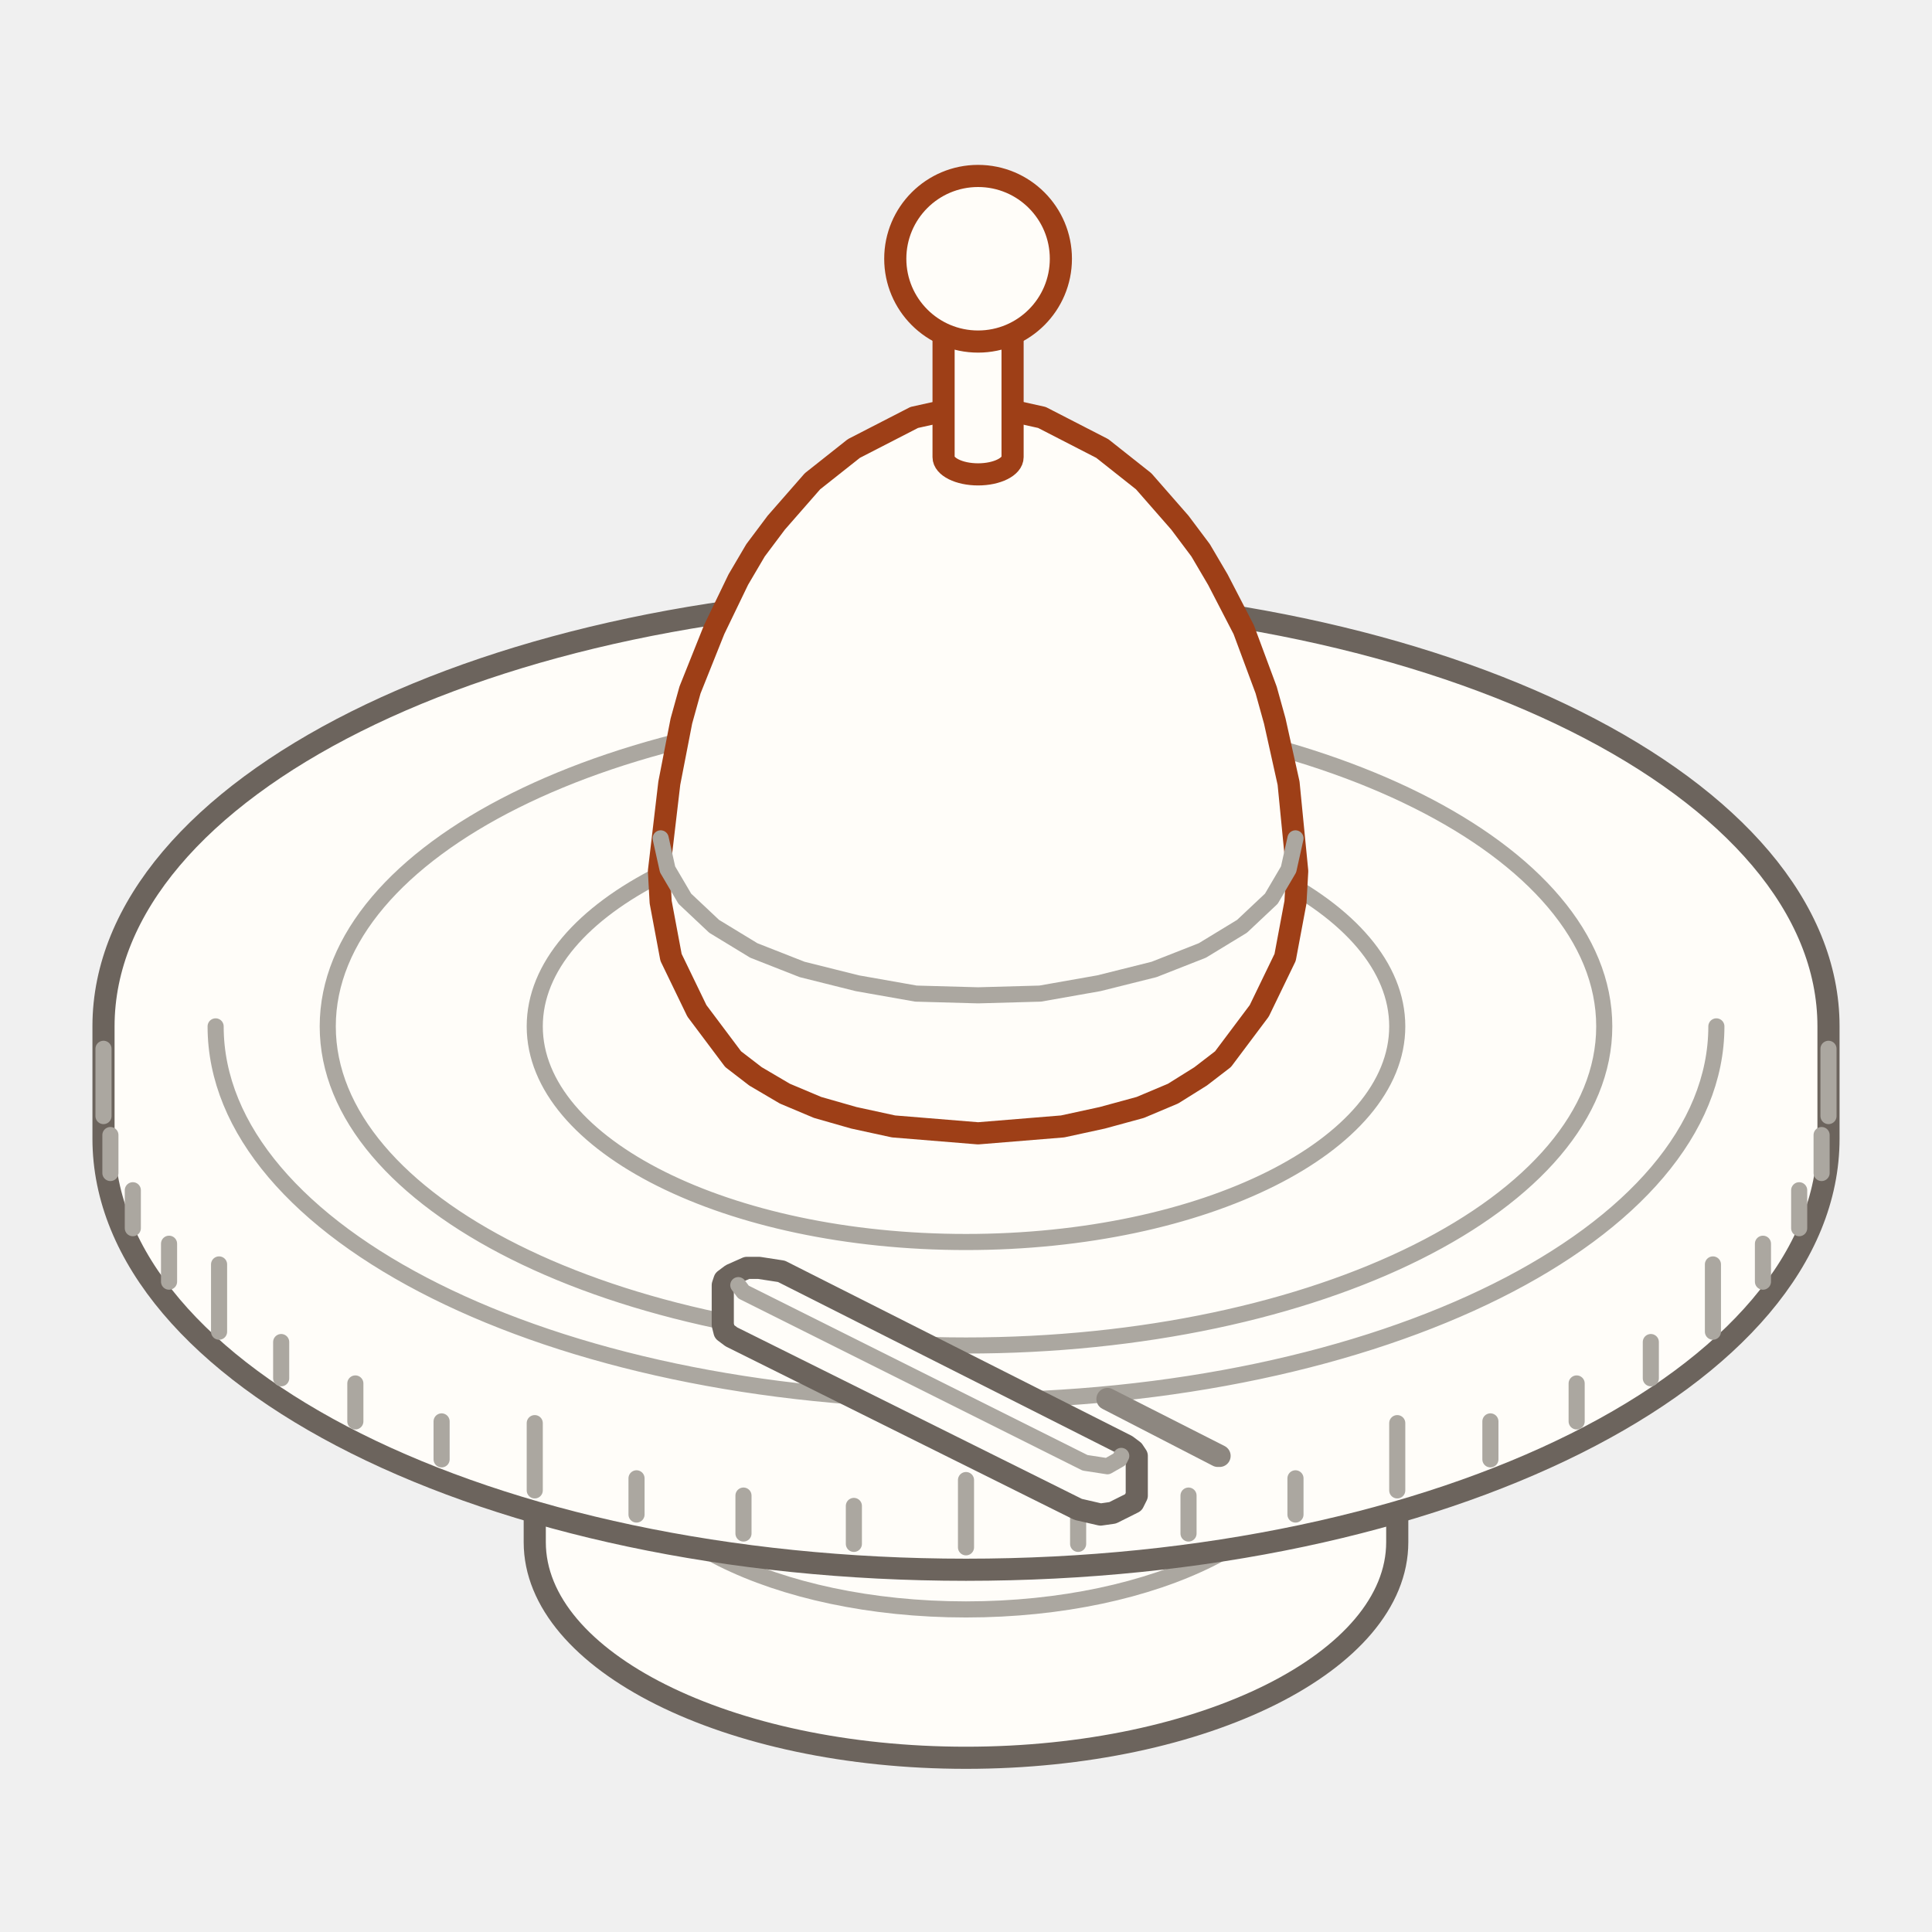
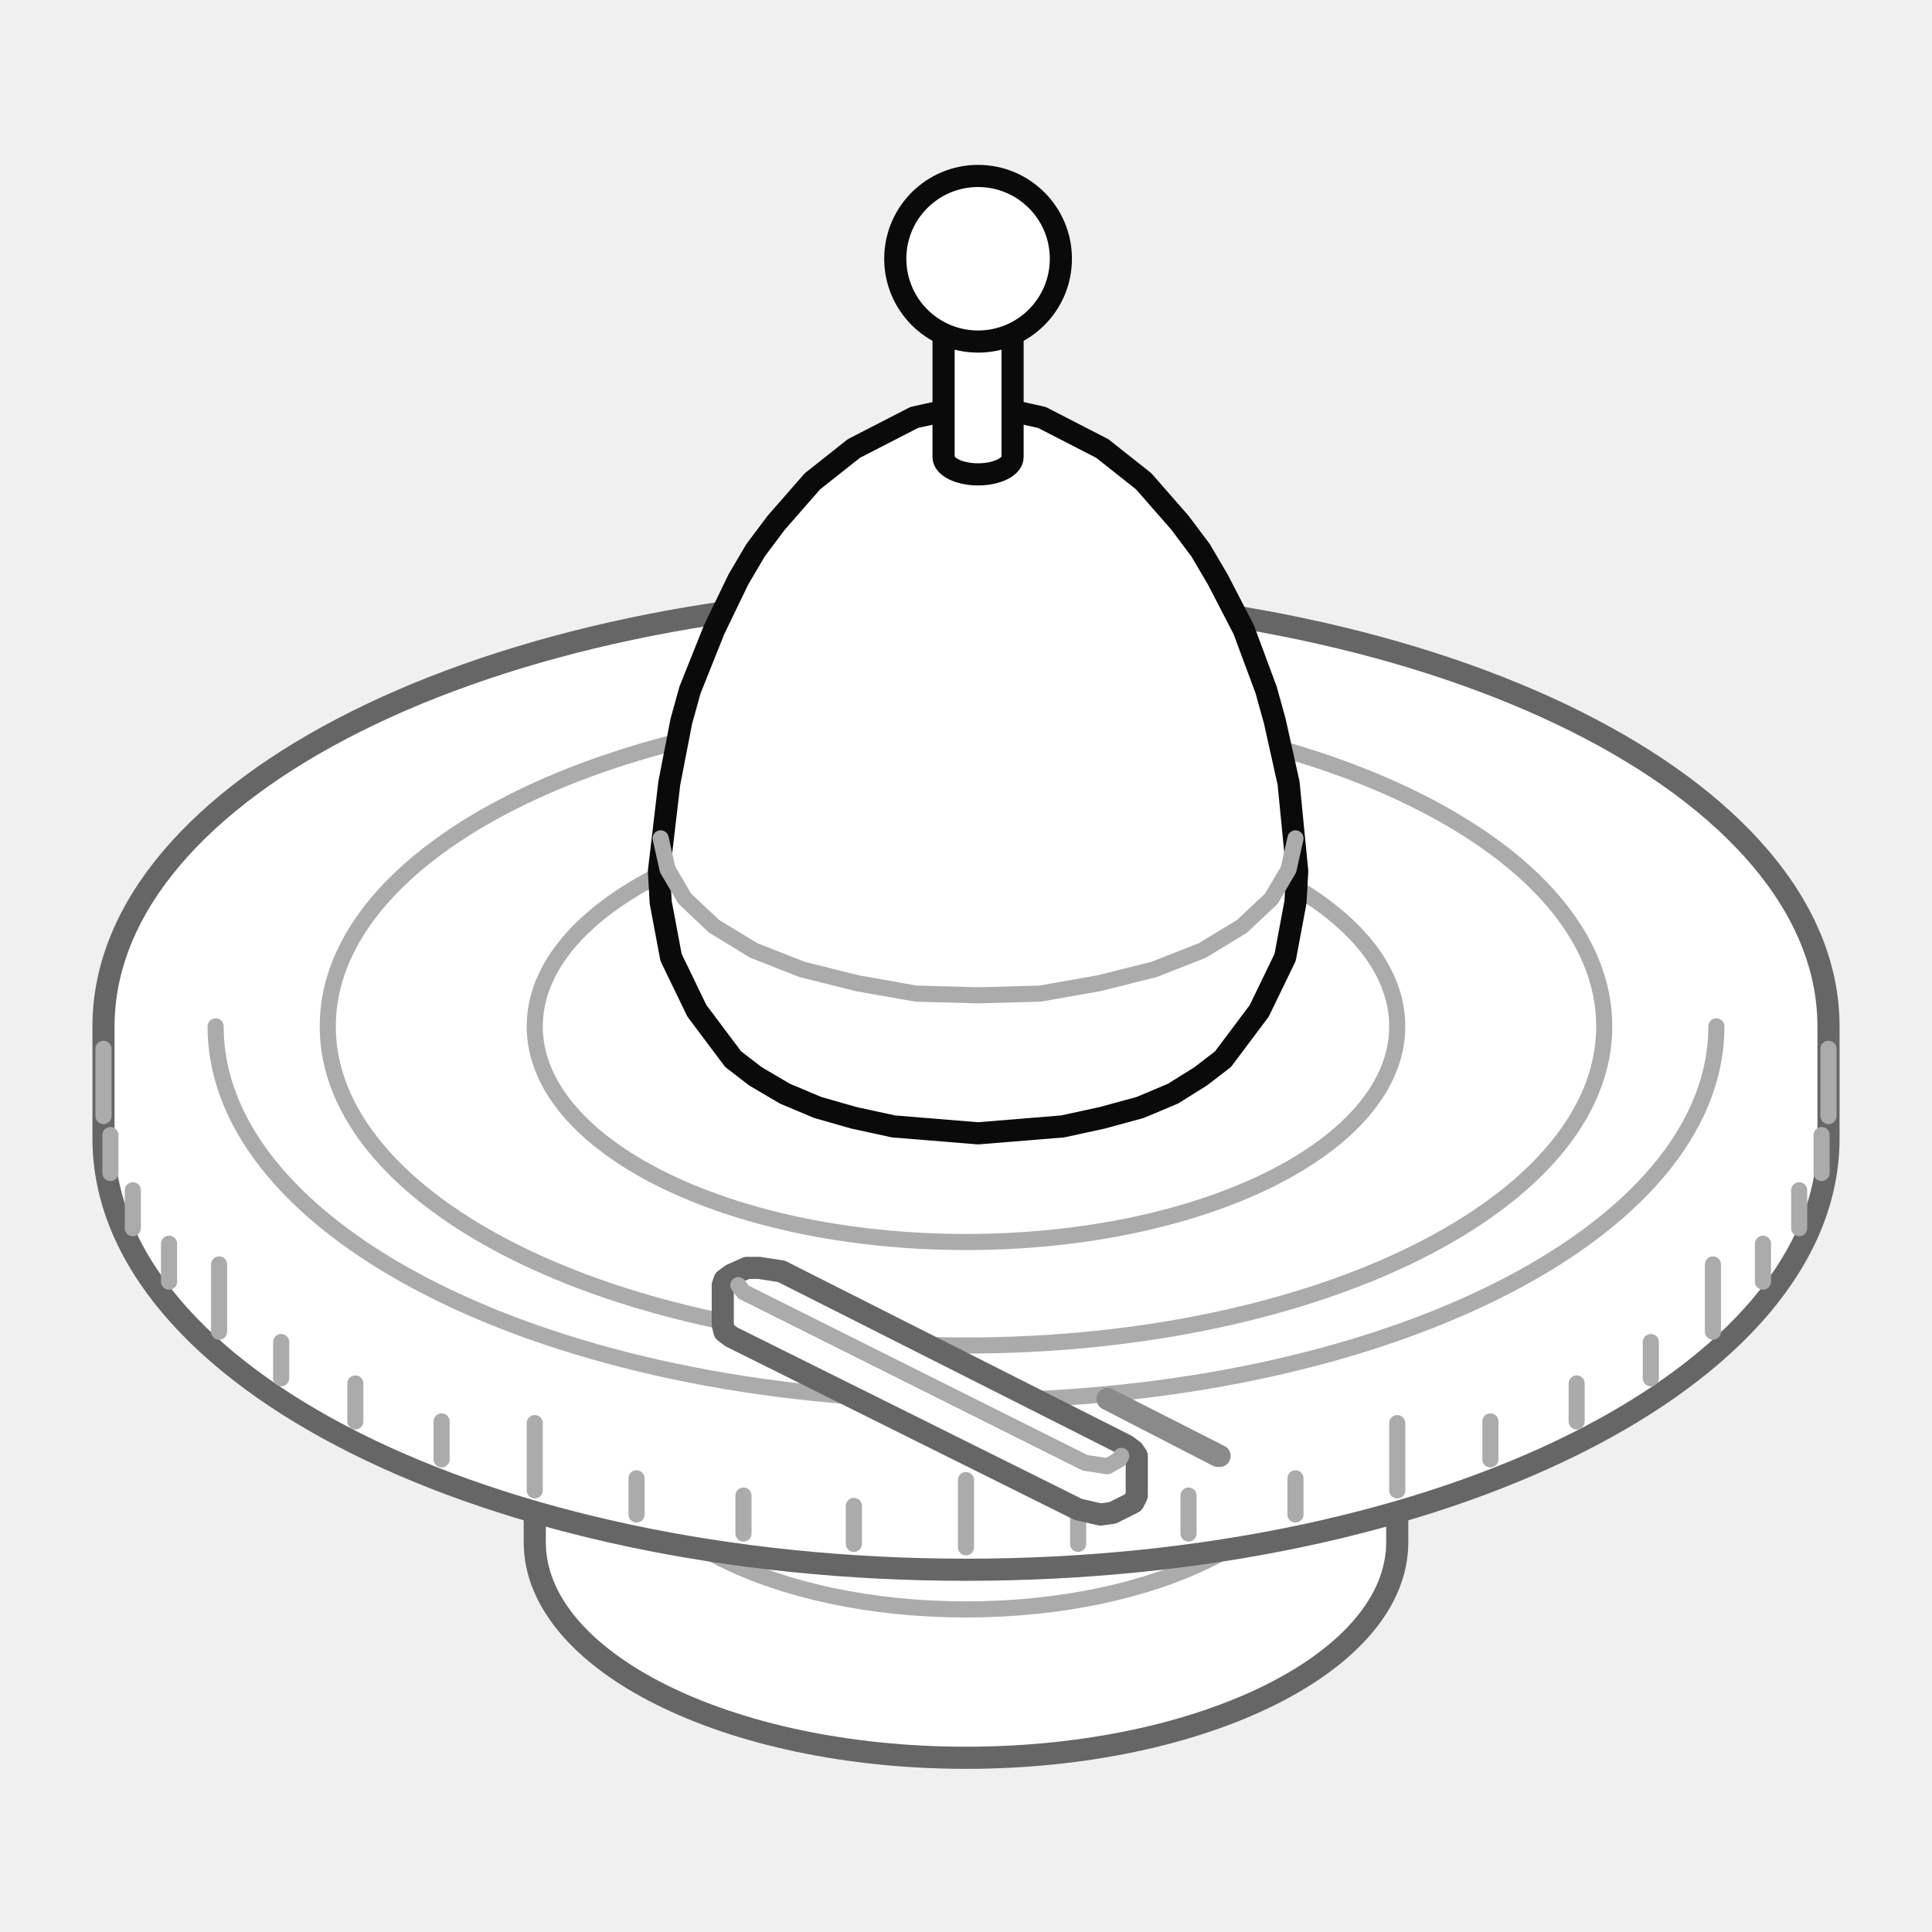
- <svg xmlns="http://www.w3.org/2000/svg" viewBox="-5.6 -8.94 11.2 11.2" width="96" height="96" class="u-icon u-icon--full" fill="#fffdf9" stroke="#6c645d" stroke-width="1.1" stroke-linecap="round" stroke-linejoin="round" data-icon="research" aria-hidden="true" focusable="false">
+ <svg xmlns="http://www.w3.org/2000/svg" viewBox="-5.6 -8.94 11.2 11.2" width="96" height="96" class="u-icon u-icon--full" fill="#ffffff" stroke="#666666" stroke-width="1.1" stroke-linecap="round" stroke-linejoin="round" data-icon="research" aria-hidden="true" focusable="false">
  <path d="M-2.5-.61A2.5 1.25 0 0 1 2.5-.61L2.5 0A2.5 1.25 0 0 1 -2.5 0z" vector-effect="non-scaling-stroke" />
-   <path class="ui-s-l" stroke="#aba7a0" stroke-width="0.8" fill="none" d="M-2-.61A2 1 0 0 0 2-.61" vector-effect="non-scaling-stroke" />
+   <path class="ui-s-l" stroke="#ababab" stroke-width="0.8" fill="none" d="M-2-.61A2 1 0 0 0 2-.61" vector-effect="non-scaling-stroke" />
  <path d="M-.6-2.34A.6.3 0 0 1 .6-2.34L.6-.61A.6.3 0 0 1 -.6-.61z" vector-effect="non-scaling-stroke" />
-   <path class="ui-s-l" stroke="#aba7a0" stroke-width="0.8" fill="none" d="M-.4-2.34A.4.2 0 0 0 .4-2.34" vector-effect="non-scaling-stroke" />
+   <path class="ui-s-l" stroke="#ababab" stroke-width="0.8" fill="none" d="M-.4-2.34A.4.2 0 0 0 .4-2.34" vector-effect="non-scaling-stroke" />
  <path d="M-5-2.99A5 2.5 0 0 1 5-2.99L5-2.34A5 2.5 0 0 1 -5-2.34z" vector-effect="non-scaling-stroke" />
-   <path class="ui-s-l" stroke="#aba7a0" stroke-width="0.8" fill="none" d="M-4.35-2.99A4.35 2.17 0 0 0 4.35-2.99M5-2.47l0-.39M4.96-2.14l0-.22M4.83-1.82l0-.22M4.62-1.51l0-.22M4.33-1.22l0-.39M3.97-.95l0-.21M3.54-.7l0-.22M3.04-.48l0-.22M2.5-.3l0-.39M1.91-.16l0-.21M1.29-.05l0-.22M.65.01l0-.22M0 .03l0-.39M-.65.01l0-.22M-1.29-.05l0-.22M-1.91-.16l0-.21M-2.5-.3l0-.39M-3.04-.48l0-.22M-3.54-.7l0-.22M-3.97-.95l0-.21M-4.33-1.22l0-.39M-4.62-1.51l0-.22M-4.83-1.82l0-.22M-4.96-2.14l0-.22M-5-2.47l0-.39M-3.7-2.99A3.7 1.85 0 1 0 3.7-2.99A3.7 1.85 0 1 0 -3.7-2.99zM-2.5-2.99A2.5 1.25 0 1 0 2.5-2.99A2.5 1.25 0 1 0 -2.5-2.99z" vector-effect="non-scaling-stroke" />
-   <path class="ui-s-a ui-f-g" stroke="#9e3f17" d="M-1.78-3.89l.06-.51.07-.36.05-.18.14-.35.14-.29.1-.17.12-.16.21-.24.24-.19.35-.18.18-.04.19-.02.19.02.18.04.35.18.24.19.21.24.12.16.1.17.15.29.13.35.05.18.08.36.05.51-.01.18-.06.32-.15.31-.21.28-.13.1-.16.1-.19.08-.22.06-.23.05-.49.04-.49-.04-.23-.05-.21-.06-.19-.08-.17-.1-.13-.1-.21-.28-.15-.31-.06-.32z" vector-effect="non-scaling-stroke" />
-   <path class="ui-s-l" stroke="#aba7a0" stroke-width="0.8" fill="none" d="M1.91-4.08l-.04.18-.1.17-.17.16-.23.14-.28.11-.32.08-.34.06-.36.01-.36-.01-.34-.06-.32-.08-.28-.11-.23-.14-.17-.16-.1-.17-.04-.18" vector-effect="non-scaling-stroke" />
-   <path class="ui-s-a ui-f-g" stroke="#9e3f17" d="M-.13-7.12A.2.1 0 0 1 .27-7.12L.27-6.29A.2.1 0 0 1 -.13-6.29z" vector-effect="non-scaling-stroke" />
-   <path class="ui-s-l" stroke="#aba7a0" stroke-width="0.8" fill="none" d="M-.08-7.12A.15.08 0 0 0 .22-7.12" vector-effect="non-scaling-stroke" />
-   <path class="ui-s-a ui-f-g" stroke="#9e3f17" d="M-.41-7.44A.48.48 0 1 0 .55-7.44A.48.48 0 1 0 -.41-7.44z" vector-effect="non-scaling-stroke" />
+   <path class="ui-s-l" stroke="#ababab" stroke-width="0.8" fill="none" d="M-4.35-2.99A4.35 2.17 0 0 0 4.35-2.99M5-2.47l0-.39M4.96-2.14l0-.22M4.83-1.82l0-.22M4.62-1.51l0-.22M4.33-1.22l0-.39M3.97-.95l0-.21M3.54-.7l0-.22M3.04-.48l0-.22M2.5-.3l0-.39M1.91-.16l0-.21M1.29-.05l0-.22M.65.01l0-.22M0 .03l0-.39M-.65.01l0-.22M-1.29-.05l0-.22M-1.91-.16l0-.21M-2.5-.3l0-.39M-3.04-.48l0-.22M-3.54-.7l0-.22M-3.97-.95l0-.21M-4.33-1.22l0-.39M-4.62-1.51l0-.22M-4.83-1.82l0-.22M-4.96-2.14l0-.22M-5-2.47l0-.39M-3.7-2.99A3.7 1.85 0 1 0 3.7-2.99A3.7 1.85 0 1 0 -3.7-2.99zM-2.5-2.99A2.5 1.25 0 1 0 2.5-2.99A2.5 1.25 0 1 0 -2.5-2.99z" vector-effect="non-scaling-stroke" />
+   <path class="ui-s-a ui-f-g" stroke="#0a0a0a" d="M-1.78-3.89l.06-.51.07-.36.05-.18.14-.35.14-.29.1-.17.12-.16.21-.24.24-.19.35-.18.18-.04.19-.02.19.02.18.04.35.18.24.19.21.24.12.16.1.17.15.29.13.35.05.18.08.36.05.51-.01.18-.06.32-.15.31-.21.28-.13.1-.16.1-.19.08-.22.06-.23.05-.49.04-.49-.04-.23-.05-.21-.06-.19-.08-.17-.1-.13-.1-.21-.28-.15-.31-.06-.32z" vector-effect="non-scaling-stroke" />
+   <path class="ui-s-l" stroke="#ababab" stroke-width="0.8" fill="none" d="M1.91-4.08l-.04.18-.1.17-.17.16-.23.14-.28.11-.32.08-.34.06-.36.01-.36-.01-.34-.06-.32-.08-.28-.11-.23-.14-.17-.16-.1-.17-.04-.18" vector-effect="non-scaling-stroke" />
+   <path class="ui-s-a ui-f-g" stroke="#0a0a0a" d="M-.13-7.12A.2.1 0 0 1 .27-7.12L.27-6.29A.2.1 0 0 1 -.13-6.29z" vector-effect="non-scaling-stroke" />
+   <path class="ui-s-l" stroke="#ababab" stroke-width="0.8" fill="none" d="M-.08-7.12A.15.08 0 0 0 .22-7.12" vector-effect="non-scaling-stroke" />
+   <path class="ui-s-a ui-f-g" stroke="#0a0a0a" d="M-.41-7.44A.48.48 0 1 0 .55-7.44A.48.48 0 1 0 -.41-7.44z" vector-effect="non-scaling-stroke" />
  <path d="M-1.41-1.49l.01-.03.04-.03.09-.04.07 0 .13.02 2 1.01.04.03.02.03 0 .23-.02.04-.12.06-.07.01-.13-.03-2.01-1-.04-.03-.01-.04z" vector-effect="non-scaling-stroke" />
-   <path class="ui-s-l" stroke="#aba7a0" stroke-width="0.8" fill="none" d="M.9-.5l-.01.02-.07.04-.13-.02-1.98-.99-.03-.04" vector-effect="non-scaling-stroke" />
-   <path class="ui-s-m" stroke="#8d8780" fill="none" d="M1.46-.5l-.64-.33.65.33" vector-effect="non-scaling-stroke" />
+   <path class="ui-s-l" stroke="#ababab" stroke-width="0.8" fill="none" d="M.9-.5l-.01.02-.07.04-.13-.02-1.98-.99-.03-.04" vector-effect="non-scaling-stroke" />
+   <path class="ui-s-m" stroke="#8a8a8a" fill="none" d="M1.46-.5l-.64-.33.65.33" vector-effect="non-scaling-stroke" />
</svg>
